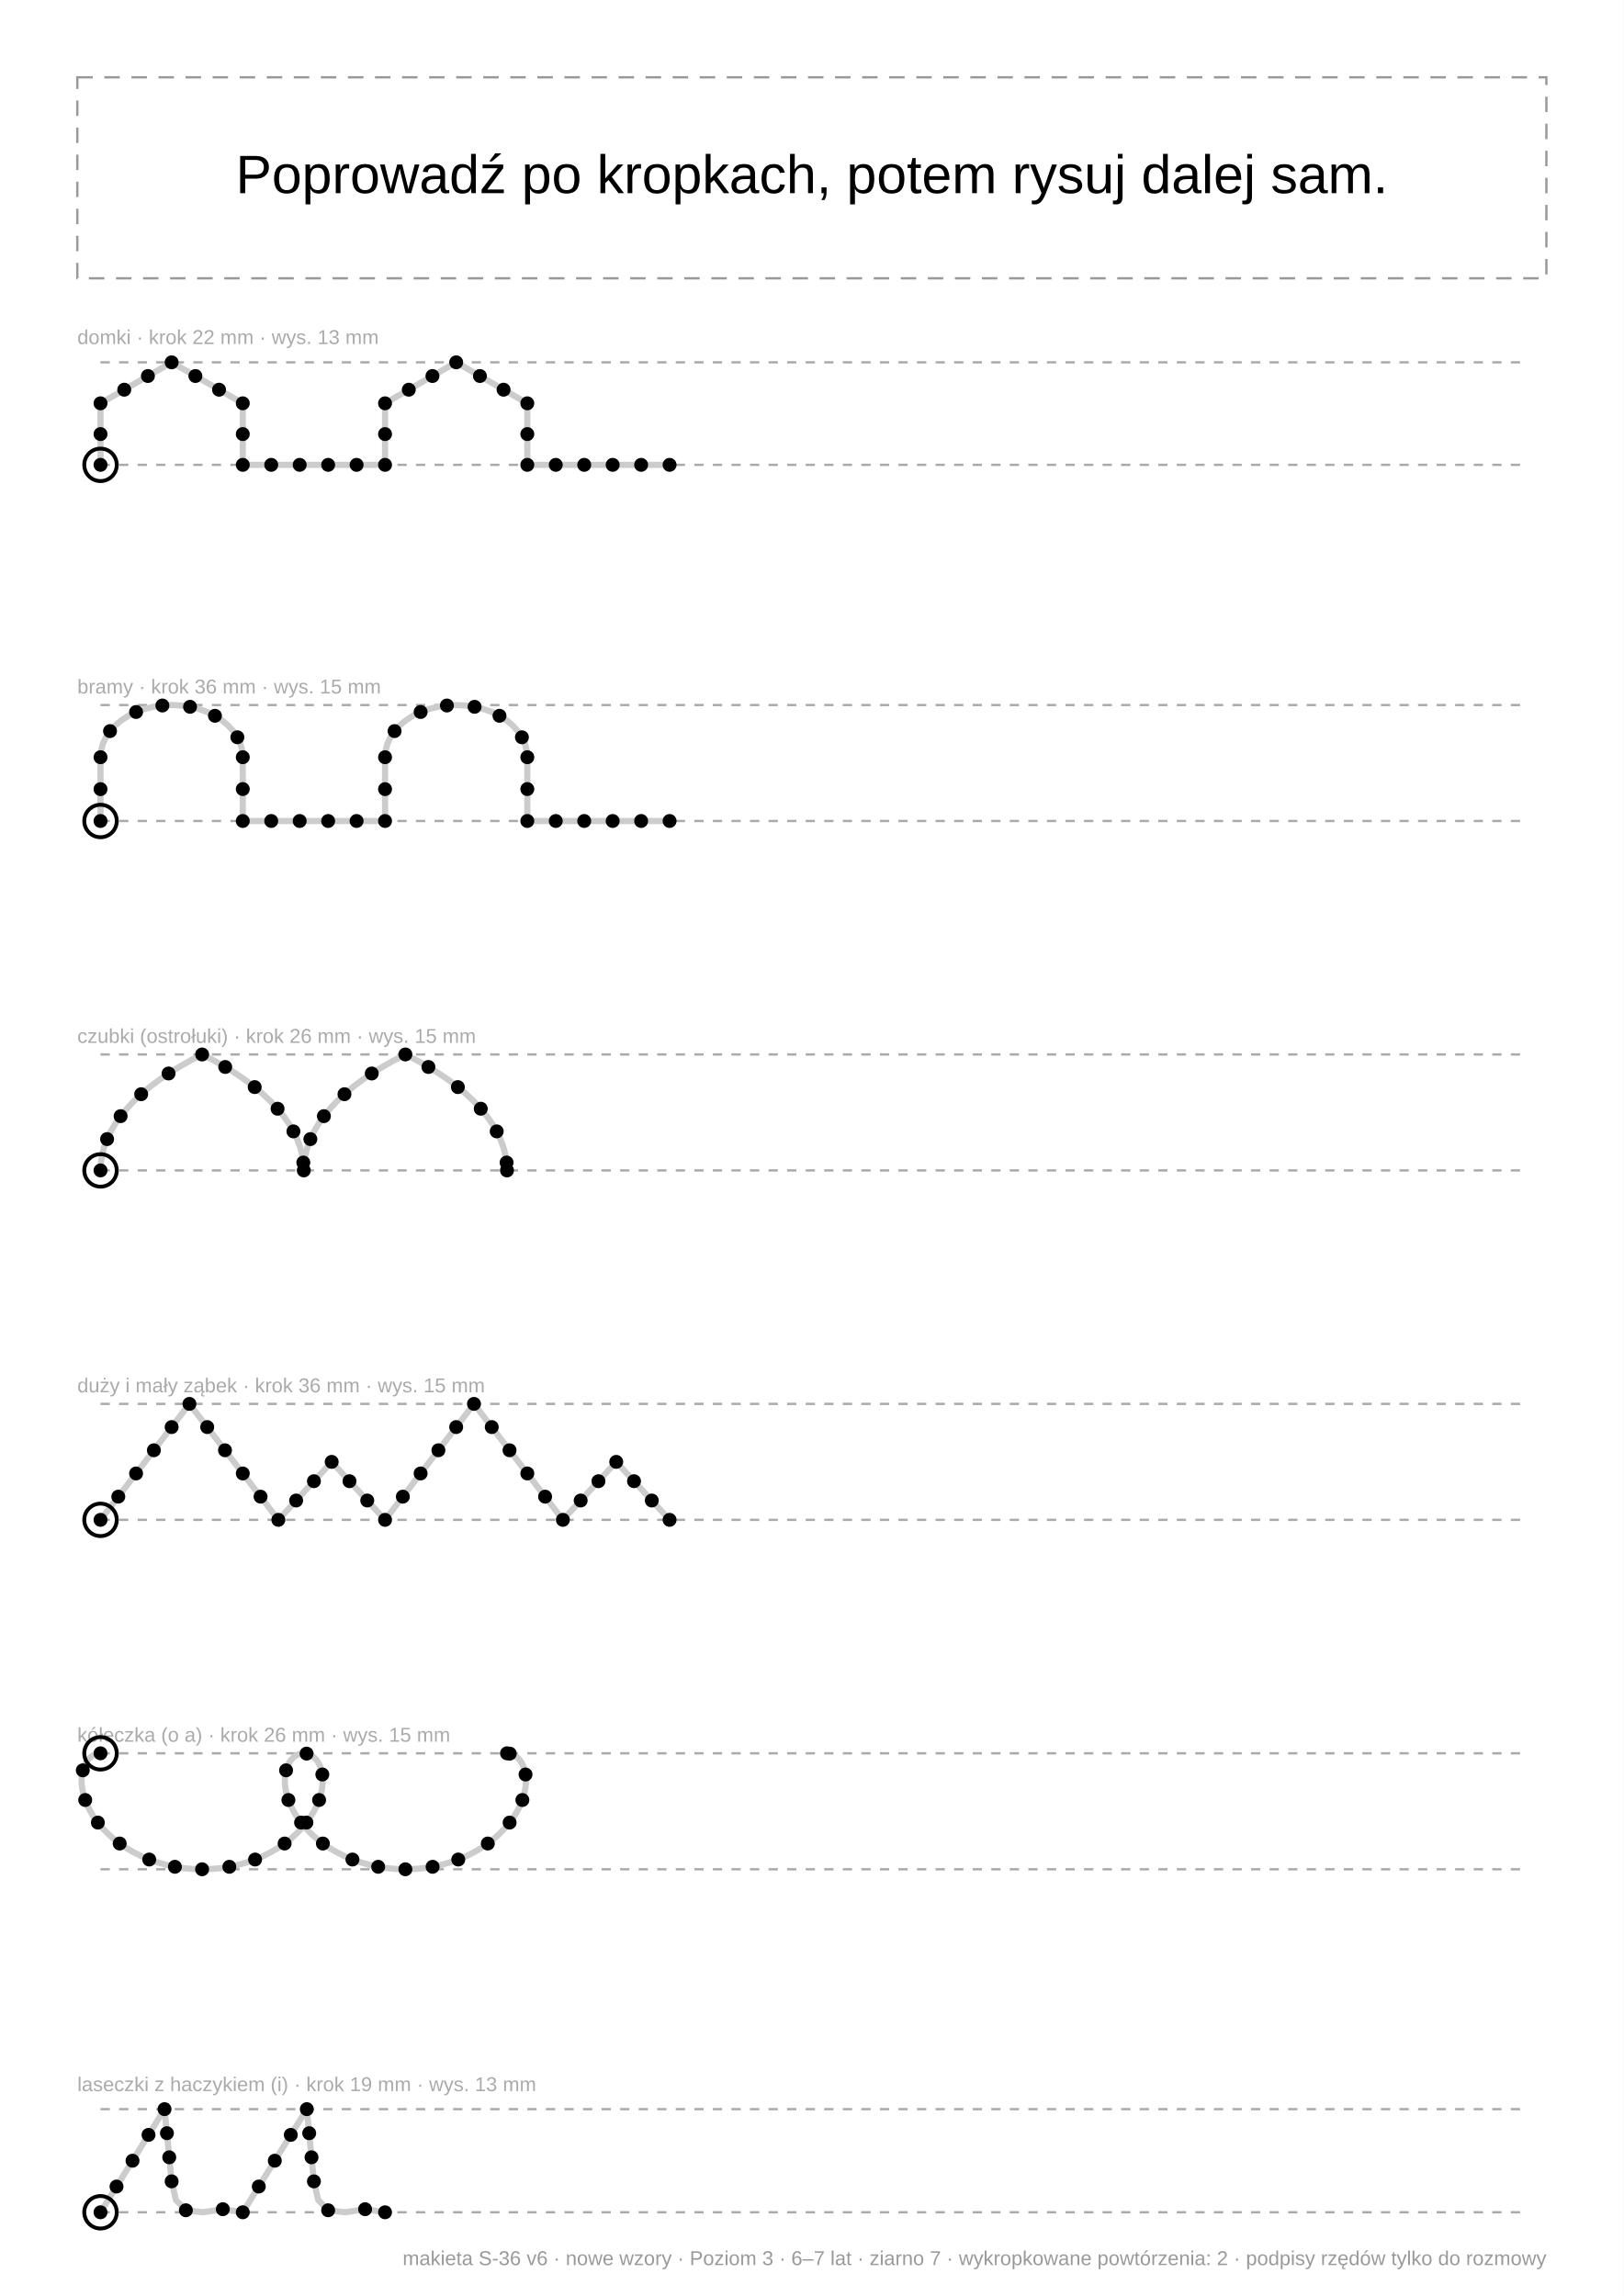
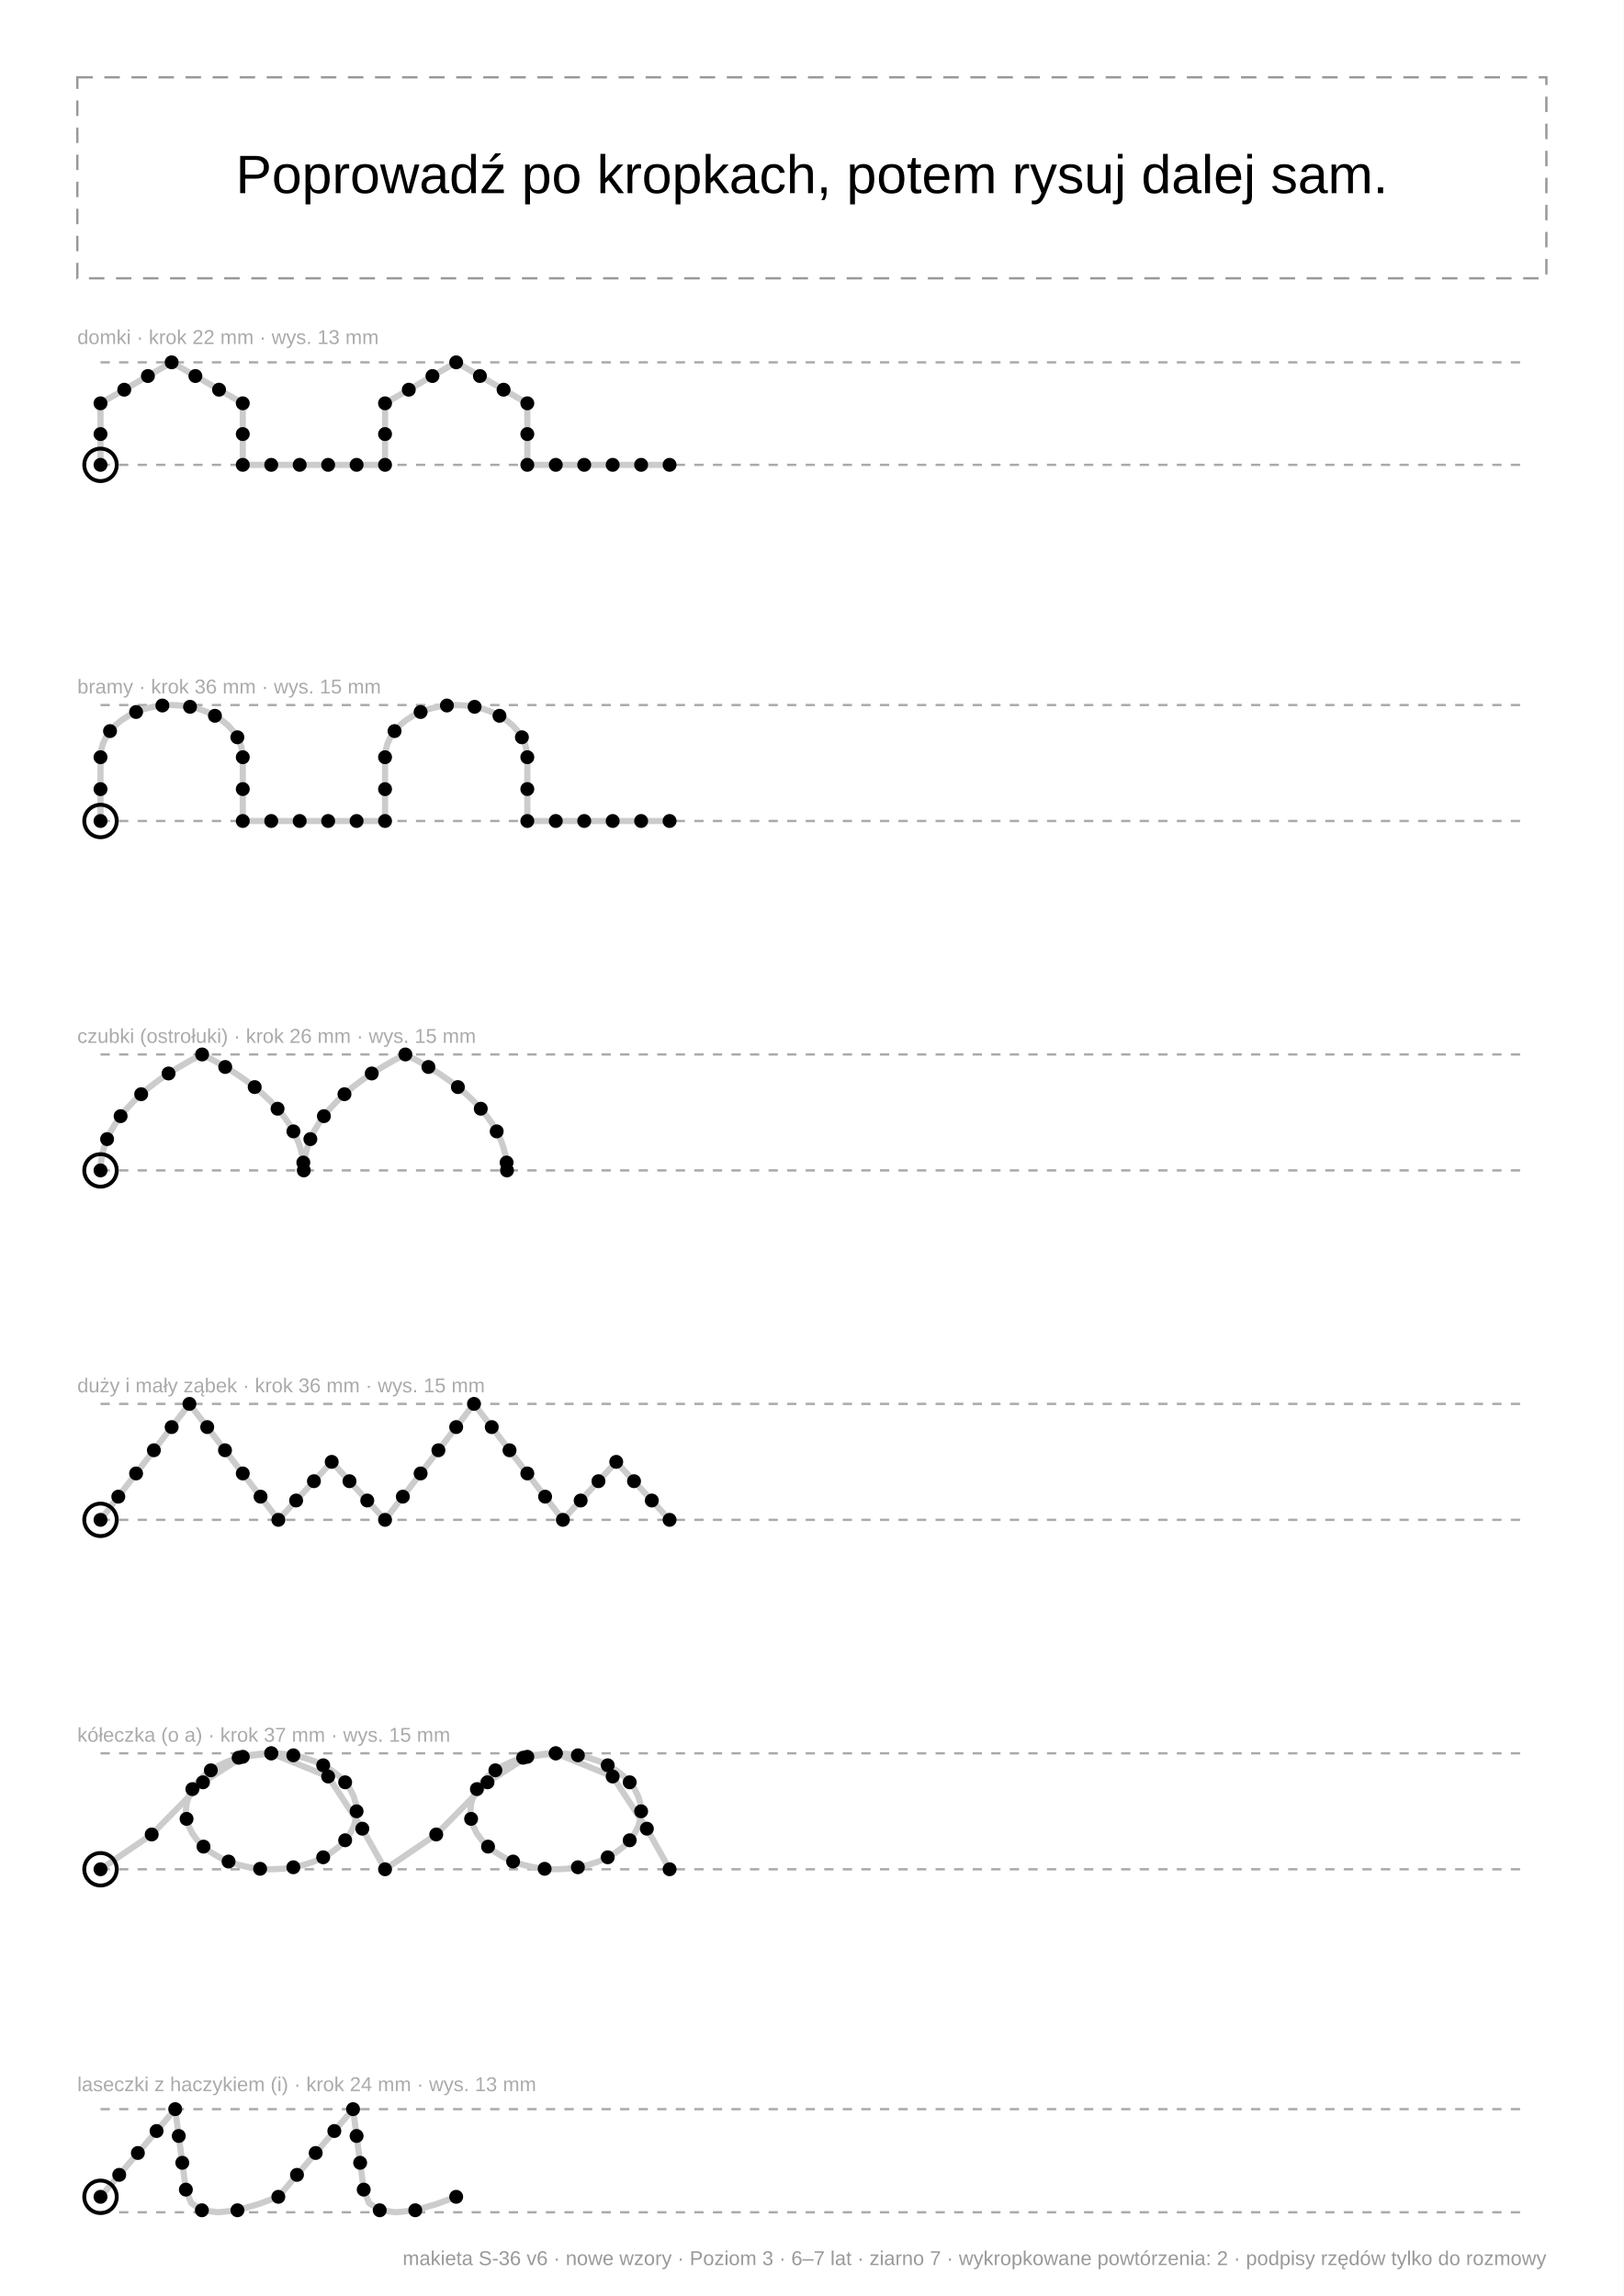
<svg xmlns="http://www.w3.org/2000/svg" viewBox="0 0 210 297">
  <rect width="210" height="297" fill="#fff" />
  <rect x="10" y="10" width="190" height="26" fill="none" stroke="#999" stroke-width="0.3" stroke-dasharray="2 1.5" />
  <text x="105" y="23" text-anchor="middle" dominant-baseline="middle" font-family="Arial, Helvetica, sans-serif" font-size="7" fill="#000">Poprowadź po kropkach, potem rysuj dalej sam.</text>
  <text x="200" y="293" text-anchor="end" font-family="Arial, Helvetica, sans-serif" font-size="2.6" fill="#999">makieta S-36 v6 · nowe wzory · Poziom 3 · 6–7 lat · ziarno 7 · wykropkowane powtórzenia: 2 · podpisy rzędów tylko do rozmowy</text>
  <text x="10" y="44.50" font-family="Arial, Helvetica, sans-serif" font-size="2.6" fill="#aaa">domki · krok 22 mm · wys. 13 mm</text>
  <g transform="translate(13 53.50)">
    <line x1="0" y1="-6.63" x2="184" y2="-6.63" stroke="#aaa" stroke-width="0.3" stroke-dasharray="1.2 1.2" />
    <line x1="0" y1="6.63" x2="184" y2="6.63" stroke="#aaa" stroke-width="0.3" stroke-dasharray="1.2 1.2" />
    <path d="M0.00 6.63 L0.00 -1.33 L9.20 -6.63 L18.40 -1.33 L18.40 6.63 L36.80 6.63 L36.80 -1.33 L46.00 -6.63 L55.20 -1.33 L55.20 6.63 L73.60 6.63" fill="none" stroke="#ccc" stroke-width="0.8" stroke-linecap="round" stroke-linejoin="round" />
    <circle cx="0.00" cy="6.63" r="0.9" fill="#000" />
    <circle cx="0.00" cy="2.65" r="0.9" fill="#000" />
    <circle cx="0.00" cy="-1.33" r="0.9" fill="#000" />
    <circle cx="3.07" cy="-3.09" r="0.9" fill="#000" />
    <circle cx="6.13" cy="-4.86" r="0.9" fill="#000" />
    <circle cx="9.20" cy="-6.63" r="0.9" fill="#000" />
    <circle cx="12.27" cy="-4.86" r="0.9" fill="#000" />
    <circle cx="15.33" cy="-3.09" r="0.9" fill="#000" />
    <circle cx="18.40" cy="-1.33" r="0.9" fill="#000" />
    <circle cx="18.40" cy="2.65" r="0.9" fill="#000" />
    <circle cx="18.40" cy="6.63" r="0.9" fill="#000" />
    <circle cx="22.08" cy="6.63" r="0.9" fill="#000" />
    <circle cx="25.76" cy="6.63" r="0.9" fill="#000" />
    <circle cx="29.44" cy="6.63" r="0.9" fill="#000" />
    <circle cx="33.12" cy="6.63" r="0.9" fill="#000" />
    <circle cx="36.80" cy="6.63" r="0.9" fill="#000" />
    <circle cx="36.80" cy="2.65" r="0.9" fill="#000" />
    <circle cx="36.80" cy="-1.33" r="0.9" fill="#000" />
    <circle cx="39.87" cy="-3.09" r="0.9" fill="#000" />
    <circle cx="42.93" cy="-4.86" r="0.9" fill="#000" />
    <circle cx="46.00" cy="-6.63" r="0.9" fill="#000" />
    <circle cx="49.07" cy="-4.86" r="0.9" fill="#000" />
    <circle cx="52.13" cy="-3.09" r="0.9" fill="#000" />
    <circle cx="55.20" cy="-1.33" r="0.9" fill="#000" />
    <circle cx="55.20" cy="2.65" r="0.9" fill="#000" />
    <circle cx="55.20" cy="6.63" r="0.9" fill="#000" />
    <circle cx="58.88" cy="6.63" r="0.9" fill="#000" />
    <circle cx="62.56" cy="6.63" r="0.9" fill="#000" />
    <circle cx="66.24" cy="6.63" r="0.9" fill="#000" />
    <circle cx="69.92" cy="6.63" r="0.9" fill="#000" />
    <circle cx="73.60" cy="6.63" r="0.9" fill="#000" />
    <circle cx="0.00" cy="6.63" r="2.1" fill="none" stroke="#000" stroke-width="0.5" />
  </g>
  <text x="10" y="89.70" font-family="Arial, Helvetica, sans-serif" font-size="2.6" fill="#aaa">bramy · krok 36 mm · wys. 15 mm</text>
  <g transform="translate(13 98.70)">
    <line x1="0" y1="-7.50" x2="184" y2="-7.50" stroke="#aaa" stroke-width="0.3" stroke-dasharray="1.2 1.2" />
    <line x1="0" y1="7.50" x2="184" y2="7.50" stroke="#aaa" stroke-width="0.3" stroke-dasharray="1.2 1.2" />
    <path d="M0.00 7.50 L0.00 -0.75 L0.08 -1.63 L0.31 -2.50 L0.70 -3.33 L1.23 -4.13 L1.90 -4.86 L2.69 -5.52 L3.60 -6.11 L4.60 -6.60 L5.68 -6.99 L6.82 -7.27 L8.00 -7.44 L9.20 -7.50 L10.40 -7.44 L11.58 -7.27 L12.72 -6.99 L13.80 -6.60 L14.80 -6.11 L15.71 -5.52 L16.50 -4.86 L17.17 -4.12 L17.70 -3.33 L18.09 -2.50 L18.32 -1.63 L18.40 -0.75 L18.40 7.50 L36.80 7.50 L36.80 -0.75 L36.88 -1.63 L37.11 -2.50 L37.50 -3.33 L38.03 -4.13 L38.70 -4.86 L39.49 -5.52 L40.40 -6.11 L41.40 -6.60 L42.48 -6.99 L43.62 -7.27 L44.80 -7.44 L46.00 -7.50 L47.20 -7.44 L48.38 -7.27 L49.52 -6.99 L50.60 -6.60 L51.60 -6.11 L52.51 -5.52 L53.30 -4.86 L53.97 -4.12 L54.50 -3.33 L54.89 -2.50 L55.12 -1.63 L55.20 -0.75 L55.20 7.50 L73.60 7.50" fill="none" stroke="#ccc" stroke-width="0.8" stroke-linecap="round" stroke-linejoin="round" />
    <circle cx="0.00" cy="7.50" r="0.9" fill="#000" />
    <circle cx="0.00" cy="3.38" r="0.9" fill="#000" />
    <circle cx="0.00" cy="-0.75" r="0.9" fill="#000" />
    <circle cx="1.23" cy="-4.13" r="0.9" fill="#000" />
    <circle cx="4.60" cy="-6.60" r="0.9" fill="#000" />
    <circle cx="8.00" cy="-7.44" r="0.9" fill="#000" />
    <circle cx="11.58" cy="-7.27" r="0.9" fill="#000" />
    <circle cx="14.80" cy="-6.11" r="0.9" fill="#000" />
    <circle cx="17.70" cy="-3.33" r="0.9" fill="#000" />
    <circle cx="18.40" cy="-0.75" r="0.9" fill="#000" />
    <circle cx="18.40" cy="3.37" r="0.9" fill="#000" />
    <circle cx="18.40" cy="7.50" r="0.9" fill="#000" />
    <circle cx="22.08" cy="7.50" r="0.9" fill="#000" />
    <circle cx="25.76" cy="7.50" r="0.9" fill="#000" />
    <circle cx="29.44" cy="7.50" r="0.9" fill="#000" />
    <circle cx="33.12" cy="7.50" r="0.9" fill="#000" />
    <circle cx="36.80" cy="7.50" r="0.9" fill="#000" />
    <circle cx="36.80" cy="3.38" r="0.9" fill="#000" />
    <circle cx="36.80" cy="-0.75" r="0.9" fill="#000" />
    <circle cx="38.03" cy="-4.13" r="0.9" fill="#000" />
    <circle cx="41.40" cy="-6.60" r="0.9" fill="#000" />
    <circle cx="44.80" cy="-7.44" r="0.9" fill="#000" />
    <circle cx="48.38" cy="-7.27" r="0.9" fill="#000" />
    <circle cx="51.60" cy="-6.11" r="0.9" fill="#000" />
    <circle cx="54.50" cy="-3.33" r="0.9" fill="#000" />
    <circle cx="55.20" cy="-0.75" r="0.9" fill="#000" />
    <circle cx="55.20" cy="3.37" r="0.9" fill="#000" />
    <circle cx="55.20" cy="7.50" r="0.9" fill="#000" />
    <circle cx="58.88" cy="7.50" r="0.9" fill="#000" />
    <circle cx="62.56" cy="7.50" r="0.9" fill="#000" />
    <circle cx="66.24" cy="7.50" r="0.9" fill="#000" />
    <circle cx="69.92" cy="7.50" r="0.9" fill="#000" />
    <circle cx="73.60" cy="7.50" r="0.9" fill="#000" />
    <circle cx="0.00" cy="7.50" r="2.1" fill="none" stroke="#000" stroke-width="0.5" />
  </g>
  <text x="10" y="134.90" font-family="Arial, Helvetica, sans-serif" font-size="2.6" fill="#aaa">czubki (ostrołuki) · krok 26 mm · wys. 15 mm</text>
  <g transform="translate(13 143.90)">
    <line x1="0" y1="-7.50" x2="184" y2="-7.50" stroke="#aaa" stroke-width="0.3" stroke-dasharray="1.2 1.2" />
    <line x1="0" y1="7.50" x2="184" y2="7.50" stroke="#aaa" stroke-width="0.3" stroke-dasharray="1.2 1.2" />
    <path d="M0.00 7.50 L0.05 6.48 L0.21 5.47 L0.48 4.45 L0.85 3.45 L1.33 2.45 L1.91 1.46 L2.60 0.48 L3.39 -0.48 L4.28 -1.43 L5.26 -2.36 L6.35 -3.28 L7.53 -4.17 L8.80 -5.04 L10.16 -5.88 L11.61 -6.71 L13.14 -7.50 L14.68 -6.71 L16.13 -5.88 L17.49 -5.04 L18.76 -4.17 L19.94 -3.28 L21.02 -2.36 L22.01 -1.43 L22.90 -0.48 L23.69 0.48 L24.37 1.46 L24.95 2.45 L25.43 3.45 L25.81 4.45 L26.07 5.47 L26.23 6.48 L26.29 7.50 L26.34 6.48 L26.50 5.47 L26.77 4.45 L27.14 3.45 L27.62 2.45 L28.20 1.46 L28.89 0.48 L29.67 -0.48 L30.56 -1.43 L31.55 -2.36 L32.63 -3.28 L33.81 -4.17 L35.08 -5.04 L36.45 -5.88 L37.89 -6.71 L39.43 -7.50 L40.96 -6.71 L42.41 -5.88 L43.77 -5.04 L45.05 -4.17 L46.22 -3.28 L47.31 -2.36 L48.30 -1.43 L49.18 -0.48 L49.97 0.48 L50.66 1.46 L51.24 2.45 L51.72 3.45 L52.09 4.45 L52.36 5.47 L52.52 6.48 L52.57 7.50" fill="none" stroke="#ccc" stroke-width="0.8" stroke-linecap="round" stroke-linejoin="round" />
    <circle cx="0.00" cy="7.50" r="0.9" fill="#000" />
    <circle cx="0.85" cy="3.45" r="0.9" fill="#000" />
    <circle cx="2.60" cy="0.48" r="0.9" fill="#000" />
    <circle cx="5.26" cy="-2.36" r="0.9" fill="#000" />
    <circle cx="8.80" cy="-5.04" r="0.9" fill="#000" />
    <circle cx="13.14" cy="-7.50" r="0.9" fill="#000" />
    <circle cx="16.13" cy="-5.88" r="0.9" fill="#000" />
    <circle cx="19.94" cy="-3.28" r="0.9" fill="#000" />
    <circle cx="22.90" cy="-0.48" r="0.9" fill="#000" />
    <circle cx="24.95" cy="2.45" r="0.9" fill="#000" />
    <circle cx="26.23" cy="6.48" r="0.9" fill="#000" />
    <circle cx="26.29" cy="7.50" r="0.9" fill="#000" />
    <circle cx="27.14" cy="3.45" r="0.9" fill="#000" />
    <circle cx="28.89" cy="0.48" r="0.9" fill="#000" />
    <circle cx="31.55" cy="-2.36" r="0.9" fill="#000" />
    <circle cx="35.08" cy="-5.04" r="0.9" fill="#000" />
    <circle cx="39.43" cy="-7.50" r="0.9" fill="#000" />
    <circle cx="42.41" cy="-5.88" r="0.9" fill="#000" />
    <circle cx="46.22" cy="-3.28" r="0.9" fill="#000" />
    <circle cx="49.18" cy="-0.48" r="0.9" fill="#000" />
    <circle cx="51.24" cy="2.45" r="0.9" fill="#000" />
    <circle cx="52.52" cy="6.48" r="0.9" fill="#000" />
    <circle cx="52.57" cy="7.50" r="0.9" fill="#000" />
    <circle cx="0.00" cy="7.50" r="2.1" fill="none" stroke="#000" stroke-width="0.5" />
  </g>
  <text x="10" y="180.10" font-family="Arial, Helvetica, sans-serif" font-size="2.6" fill="#aaa">duży i mały ząbek · krok 36 mm · wys. 15 mm</text>
  <g transform="translate(13 189.10)">
    <line x1="0" y1="-7.50" x2="184" y2="-7.50" stroke="#aaa" stroke-width="0.3" stroke-dasharray="1.2 1.2" />
    <line x1="0" y1="7.50" x2="184" y2="7.50" stroke="#aaa" stroke-width="0.3" stroke-dasharray="1.2 1.2" />
    <path d="M0.00 7.50 L11.50 -7.50 L23.00 7.50 L29.90 0.00 L36.80 7.50 L48.30 -7.50 L59.80 7.50 L66.70 0.00 L73.60 7.50" fill="none" stroke="#ccc" stroke-width="0.8" stroke-linecap="round" stroke-linejoin="round" />
    <circle cx="0.00" cy="7.50" r="0.9" fill="#000" />
    <circle cx="2.30" cy="4.50" r="0.9" fill="#000" />
    <circle cx="4.60" cy="1.50" r="0.9" fill="#000" />
    <circle cx="6.90" cy="-1.50" r="0.9" fill="#000" />
    <circle cx="9.20" cy="-4.50" r="0.9" fill="#000" />
    <circle cx="11.50" cy="-7.50" r="0.9" fill="#000" />
    <circle cx="13.80" cy="-4.50" r="0.9" fill="#000" />
    <circle cx="16.10" cy="-1.50" r="0.9" fill="#000" />
    <circle cx="18.40" cy="1.50" r="0.9" fill="#000" />
    <circle cx="20.70" cy="4.50" r="0.9" fill="#000" />
    <circle cx="23.00" cy="7.50" r="0.9" fill="#000" />
    <circle cx="25.30" cy="5.00" r="0.9" fill="#000" />
    <circle cx="27.60" cy="2.50" r="0.9" fill="#000" />
    <circle cx="29.90" cy="0.00" r="0.9" fill="#000" />
    <circle cx="32.20" cy="2.50" r="0.9" fill="#000" />
    <circle cx="34.50" cy="5.00" r="0.9" fill="#000" />
    <circle cx="36.80" cy="7.50" r="0.9" fill="#000" />
    <circle cx="39.10" cy="4.50" r="0.9" fill="#000" />
    <circle cx="41.40" cy="1.50" r="0.9" fill="#000" />
    <circle cx="43.70" cy="-1.50" r="0.9" fill="#000" />
    <circle cx="46.00" cy="-4.50" r="0.9" fill="#000" />
    <circle cx="48.30" cy="-7.50" r="0.9" fill="#000" />
    <circle cx="50.60" cy="-4.50" r="0.9" fill="#000" />
    <circle cx="52.90" cy="-1.50" r="0.9" fill="#000" />
    <circle cx="55.20" cy="1.50" r="0.9" fill="#000" />
    <circle cx="57.50" cy="4.50" r="0.9" fill="#000" />
    <circle cx="59.80" cy="7.50" r="0.9" fill="#000" />
    <circle cx="62.10" cy="5.00" r="0.9" fill="#000" />
    <circle cx="64.40" cy="2.50" r="0.9" fill="#000" />
    <circle cx="66.70" cy="0.00" r="0.9" fill="#000" />
    <circle cx="69.00" cy="2.50" r="0.9" fill="#000" />
    <circle cx="71.30" cy="5.00" r="0.9" fill="#000" />
    <circle cx="73.60" cy="7.50" r="0.9" fill="#000" />
    <circle cx="0.00" cy="7.50" r="2.1" fill="none" stroke="#000" stroke-width="0.5" />
  </g>
-   <text x="10" y="225.30" font-family="Arial, Helvetica, sans-serif" font-size="2.6" fill="#aaa">kółeczka (o a) · krok 26 mm · wys. 15 mm</text>
+   <text x="10" y="225.30" font-family="Arial, Helvetica, sans-serif" font-size="2.6" fill="#aaa">kółeczka (o a) · krok 37 mm · wys. 15 mm</text>
  <g transform="translate(13 234.30)">
    <line x1="0" y1="-7.50" x2="184" y2="-7.50" stroke="#aaa" stroke-width="0.3" stroke-dasharray="1.2 1.2" />
    <line x1="0" y1="7.50" x2="184" y2="7.50" stroke="#aaa" stroke-width="0.3" stroke-dasharray="1.2 1.2" />
-     <path d="M0.00 -7.50 L-0.36 -7.46 L-0.72 -7.36 L-1.06 -7.18 L-1.37 -6.93 L-1.66 -6.61 L-1.92 -6.24 L-2.13 -5.80 L-2.29 -5.30 L-2.40 -4.76 L-2.45 -4.17 L-2.44 -3.54 L-2.36 -2.87 L-2.21 -2.18 L-1.98 -1.46 L-1.69 -0.74 L-1.31 0.00 L-0.87 0.74 L-0.34 1.46 L0.26 2.18 L0.93 2.87 L1.67 3.54 L2.48 4.17 L3.35 4.76 L4.28 5.30 L5.27 5.80 L6.30 6.24 L7.37 6.61 L8.48 6.93 L9.62 7.18 L10.78 7.36 L11.96 7.46 L13.14 7.50 L14.33 7.46 L15.50 7.36 L16.66 7.18 L17.80 6.93 L18.91 6.61 L19.99 6.24 L21.02 5.80 L22.00 5.30 L22.94 4.76 L23.81 4.17 L24.62 3.54 L25.36 2.87 L26.03 2.18 L26.63 1.46 L27.15 0.74 L27.60 0.00 L27.97 -0.74 L28.27 -1.46 L28.49 -2.18 L28.64 -2.87 L28.72 -3.54 L28.74 -4.17 L28.69 -4.76 L28.58 -5.30 L28.41 -5.80 L28.20 -6.24 L27.95 -6.61 L27.66 -6.93 L27.34 -7.18 L27.00 -7.36 L26.65 -7.46 L26.29 -7.50 L25.92 -7.46 L25.57 -7.36 L25.23 -7.18 L24.91 -6.93 L24.62 -6.61 L24.37 -6.24 L24.16 -5.80 L24.00 -5.30 L23.89 -4.76 L23.84 -4.17 L23.85 -3.54 L23.93 -2.87 L24.08 -2.18 L24.30 -1.46 L24.60 -0.74 L24.97 0.00 L25.42 0.74 L25.94 1.46 L26.54 2.18 L27.21 2.87 L27.96 3.54 L28.76 4.17 L29.64 4.76 L30.57 5.30 L31.55 5.80 L32.58 6.24 L33.66 6.61 L34.77 6.93 L35.91 7.18 L37.07 7.36 L38.24 7.46 L39.43 7.50 L40.61 7.46 L41.79 7.36 L42.95 7.18 L44.09 6.93 L45.20 6.61 L46.27 6.24 L47.31 5.80 L48.29 5.30 L49.22 4.76 L50.09 4.17 L50.90 3.54 L51.64 2.87 L52.31 2.18 L52.91 1.46 L53.44 0.74 L53.89 0.00 L54.26 -0.74 L54.56 -1.46 L54.78 -2.18 L54.93 -2.87 L55.01 -3.54 L55.02 -4.17 L54.97 -4.76 L54.86 -5.30 L54.70 -5.80 L54.49 -6.24 L54.24 -6.61 L53.95 -6.93 L53.63 -7.18 L53.29 -7.36 L52.93 -7.46 L52.57 -7.50" fill="none" stroke="#ccc" stroke-width="0.8" stroke-linecap="round" stroke-linejoin="round" />
-     <circle cx="0.00" cy="-7.50" r="0.9" fill="#000" />
-     <circle cx="-2.29" cy="-5.30" r="0.9" fill="#000" />
-     <circle cx="-1.98" cy="-1.46" r="0.9" fill="#000" />
-     <circle cx="-0.34" cy="1.46" r="0.9" fill="#000" />
-     <circle cx="2.48" cy="4.17" r="0.9" fill="#000" />
-     <circle cx="6.30" cy="6.24" r="0.9" fill="#000" />
-     <circle cx="9.62" cy="7.18" r="0.9" fill="#000" />
-     <circle cx="13.14" cy="7.50" r="0.9" fill="#000" />
-     <circle cx="16.66" cy="7.18" r="0.9" fill="#000" />
-     <circle cx="19.99" cy="6.24" r="0.9" fill="#000" />
-     <circle cx="23.81" cy="4.17" r="0.9" fill="#000" />
-     <circle cx="26.63" cy="1.46" r="0.9" fill="#000" />
-     <circle cx="28.27" cy="-1.46" r="0.9" fill="#000" />
-     <circle cx="28.69" cy="-4.76" r="0.9" fill="#000" />
-     <circle cx="26.65" cy="-7.46" r="0.9" fill="#000" />
-     <circle cx="24.00" cy="-5.30" r="0.9" fill="#000" />
-     <circle cx="24.30" cy="-1.46" r="0.9" fill="#000" />
-     <circle cx="25.94" cy="1.46" r="0.9" fill="#000" />
-     <circle cx="28.76" cy="4.17" r="0.9" fill="#000" />
-     <circle cx="32.58" cy="6.24" r="0.9" fill="#000" />
-     <circle cx="35.91" cy="7.18" r="0.9" fill="#000" />
-     <circle cx="39.43" cy="7.50" r="0.9" fill="#000" />
-     <circle cx="42.95" cy="7.18" r="0.9" fill="#000" />
-     <circle cx="46.27" cy="6.24" r="0.9" fill="#000" />
-     <circle cx="50.09" cy="4.17" r="0.9" fill="#000" />
-     <circle cx="52.91" cy="1.46" r="0.9" fill="#000" />
-     <circle cx="54.56" cy="-1.46" r="0.9" fill="#000" />
-     <circle cx="54.97" cy="-4.76" r="0.9" fill="#000" />
-     <circle cx="52.93" cy="-7.46" r="0.9" fill="#000" />
-     <circle cx="52.57" cy="-7.50" r="0.9" fill="#000" />
-     <circle cx="0.00" cy="-7.50" r="2.1" fill="none" stroke="#000" stroke-width="0.5" />
-   </g>
-   <text x="10" y="270.50" font-family="Arial, Helvetica, sans-serif" font-size="2.6" fill="#aaa">laseczki z haczykiem (i) · krok 19 mm · wys. 13 mm</text>
+     <path d="M0.00 7.50 L6.62 3.00 L13.25 -3.75 L18.40 -7.05 L22.08 -7.50 L20.64 -7.44 L19.22 -7.24 L17.86 -6.93 L16.56 -6.50 L15.36 -5.95 L14.27 -5.30 L13.32 -4.57 L12.52 -3.75 L11.88 -2.87 L11.42 -1.94 L11.13 -0.98 L11.04 -0.00 L11.13 0.98 L11.42 1.94 L11.88 2.87 L12.52 3.75 L13.32 4.57 L14.27 5.30 L15.36 5.95 L16.56 6.50 L17.86 6.93 L19.22 7.24 L20.64 7.44 L22.08 7.50 L23.52 7.44 L24.94 7.24 L26.30 6.93 L27.60 6.50 L28.80 5.95 L29.89 5.30 L30.84 4.57 L31.64 3.75 L32.28 2.87 L32.74 1.94 L33.03 0.98 L33.12 0.00 L33.03 -0.98 L32.74 -1.94 L32.28 -2.87 L31.64 -3.75 L30.84 -4.57 L29.89 -5.30 L28.80 -5.95 L27.60 -6.50 L26.30 -6.93 L24.94 -7.24 L23.52 -7.44 L22.08 -7.50 L29.44 -4.50 L33.86 2.25 L36.80 7.50 L43.42 3.00 L50.05 -3.75 L55.20 -7.05 L58.88 -7.50 L57.44 -7.44 L56.02 -7.24 L54.66 -6.93 L53.36 -6.50 L52.16 -5.95 L51.07 -5.30 L50.12 -4.57 L49.32 -3.75 L48.68 -2.87 L48.22 -1.94 L47.93 -0.98 L47.84 -0.00 L47.93 0.98 L48.22 1.94 L48.68 2.87 L49.32 3.75 L50.12 4.57 L51.07 5.30 L52.16 5.95 L53.36 6.50 L54.66 6.93 L56.02 7.24 L57.44 7.44 L58.88 7.50 L60.32 7.44 L61.74 7.24 L63.10 6.93 L64.40 6.50 L65.60 5.95 L66.69 5.30 L67.64 4.57 L68.44 3.75 L69.08 2.87 L69.54 1.94 L69.83 0.98 L69.92 0.00 L69.83 -0.98 L69.54 -1.94 L69.08 -2.87 L68.44 -3.75 L67.64 -4.57 L66.69 -5.30 L65.60 -5.95 L64.40 -6.50 L63.10 -6.93 L61.74 -7.24 L60.32 -7.44 L58.88 -7.50 L66.24 -4.50 L70.66 2.25 L73.60 7.50" fill="none" stroke="#ccc" stroke-width="0.8" stroke-linecap="round" stroke-linejoin="round" />
+     <circle cx="0.00" cy="7.50" r="0.9" fill="#000" />
+     <circle cx="6.62" cy="3.00" r="0.9" fill="#000" />
+     <circle cx="13.25" cy="-3.75" r="0.9" fill="#000" />
+     <circle cx="18.40" cy="-7.05" r="0.9" fill="#000" />
+     <circle cx="22.08" cy="-7.50" r="0.9" fill="#000" />
+     <circle cx="17.86" cy="-6.93" r="0.9" fill="#000" />
+     <circle cx="14.27" cy="-5.30" r="0.9" fill="#000" />
+     <circle cx="11.88" cy="-2.87" r="0.9" fill="#000" />
+     <circle cx="11.13" cy="0.98" r="0.9" fill="#000" />
+     <circle cx="13.32" cy="4.57" r="0.9" fill="#000" />
+     <circle cx="16.56" cy="6.50" r="0.9" fill="#000" />
+     <circle cx="20.64" cy="7.44" r="0.9" fill="#000" />
+     <circle cx="24.94" cy="7.24" r="0.9" fill="#000" />
+     <circle cx="28.80" cy="5.95" r="0.9" fill="#000" />
+     <circle cx="31.64" cy="3.75" r="0.9" fill="#000" />
+     <circle cx="33.12" cy="0.00" r="0.9" fill="#000" />
+     <circle cx="31.64" cy="-3.75" r="0.9" fill="#000" />
+     <circle cx="28.80" cy="-5.95" r="0.9" fill="#000" />
+     <circle cx="24.94" cy="-7.24" r="0.9" fill="#000" />
+     <circle cx="22.08" cy="-7.50" r="0.9" fill="#000" />
+     <circle cx="29.44" cy="-4.50" r="0.9" fill="#000" />
+     <circle cx="33.86" cy="2.25" r="0.9" fill="#000" />
+     <circle cx="36.80" cy="7.50" r="0.9" fill="#000" />
+     <circle cx="43.42" cy="3.00" r="0.9" fill="#000" />
+     <circle cx="50.05" cy="-3.75" r="0.9" fill="#000" />
+     <circle cx="55.20" cy="-7.05" r="0.9" fill="#000" />
+     <circle cx="58.88" cy="-7.50" r="0.9" fill="#000" />
+     <circle cx="54.66" cy="-6.93" r="0.9" fill="#000" />
+     <circle cx="51.07" cy="-5.30" r="0.9" fill="#000" />
+     <circle cx="48.68" cy="-2.87" r="0.9" fill="#000" />
+     <circle cx="47.93" cy="0.98" r="0.9" fill="#000" />
+     <circle cx="50.12" cy="4.57" r="0.9" fill="#000" />
+     <circle cx="53.36" cy="6.50" r="0.9" fill="#000" />
+     <circle cx="57.44" cy="7.44" r="0.9" fill="#000" />
+     <circle cx="61.74" cy="7.24" r="0.9" fill="#000" />
+     <circle cx="65.60" cy="5.95" r="0.9" fill="#000" />
+     <circle cx="68.44" cy="3.75" r="0.9" fill="#000" />
+     <circle cx="69.92" cy="0.00" r="0.9" fill="#000" />
+     <circle cx="68.44" cy="-3.75" r="0.9" fill="#000" />
+     <circle cx="65.60" cy="-5.95" r="0.9" fill="#000" />
+     <circle cx="61.74" cy="-7.24" r="0.9" fill="#000" />
+     <circle cx="58.88" cy="-7.50" r="0.9" fill="#000" />
+     <circle cx="66.24" cy="-4.50" r="0.9" fill="#000" />
+     <circle cx="70.66" cy="2.25" r="0.9" fill="#000" />
+     <circle cx="73.60" cy="7.50" r="0.9" fill="#000" />
+     <circle cx="0.00" cy="7.50" r="2.1" fill="none" stroke="#000" stroke-width="0.5" />
+   </g>
+   <text x="10" y="270.50" font-family="Arial, Helvetica, sans-serif" font-size="2.6" fill="#aaa">laseczki z haczykiem (i) · krok 24 mm · wys. 13 mm</text>
  <g transform="translate(13 279.50)">
    <line x1="0" y1="-6.67" x2="184" y2="-6.67" stroke="#aaa" stroke-width="0.3" stroke-dasharray="1.2 1.2" />
    <line x1="0" y1="6.67" x2="184" y2="6.67" stroke="#aaa" stroke-width="0.3" stroke-dasharray="1.2 1.2" />
-     <path d="M0.00 6.67 L8.28 -6.67 L9.20 2.67 L9.75 5.07 L11.04 6.41 L13.25 6.67 L15.82 6.27 L18.40 6.67 L26.68 -6.67 L27.60 2.67 L28.15 5.07 L29.44 6.41 L31.65 6.67 L34.22 6.27 L36.80 6.67" fill="none" stroke="#ccc" stroke-width="0.8" stroke-linecap="round" stroke-linejoin="round" />
-     <circle cx="0.00" cy="6.67" r="0.9" fill="#000" />
-     <circle cx="2.07" cy="3.34" r="0.9" fill="#000" />
-     <circle cx="4.14" cy="0.00" r="0.9" fill="#000" />
-     <circle cx="6.21" cy="-3.34" r="0.9" fill="#000" />
-     <circle cx="8.28" cy="-6.67" r="0.9" fill="#000" />
-     <circle cx="8.59" cy="-3.56" r="0.9" fill="#000" />
-     <circle cx="8.89" cy="-0.44" r="0.9" fill="#000" />
-     <circle cx="9.20" cy="2.67" r="0.9" fill="#000" />
-     <circle cx="11.04" cy="6.41" r="0.9" fill="#000" />
-     <circle cx="15.82" cy="6.27" r="0.9" fill="#000" />
-     <circle cx="18.40" cy="6.67" r="0.9" fill="#000" />
-     <circle cx="20.47" cy="3.34" r="0.9" fill="#000" />
-     <circle cx="22.54" cy="0.00" r="0.9" fill="#000" />
-     <circle cx="24.61" cy="-3.34" r="0.9" fill="#000" />
-     <circle cx="26.68" cy="-6.67" r="0.9" fill="#000" />
-     <circle cx="26.99" cy="-3.56" r="0.9" fill="#000" />
-     <circle cx="27.29" cy="-0.44" r="0.9" fill="#000" />
-     <circle cx="27.60" cy="2.67" r="0.9" fill="#000" />
-     <circle cx="29.44" cy="6.41" r="0.9" fill="#000" />
-     <circle cx="34.22" cy="6.27" r="0.9" fill="#000" />
-     <circle cx="36.80" cy="6.67" r="0.9" fill="#000" />
-     <circle cx="0.00" cy="6.67" r="2.1" fill="none" stroke="#000" stroke-width="0.5" />
+     <path d="M0.00 4.67 L9.66 -6.67 L11.04 3.74 L11.73 5.47 L13.11 6.41 L15.18 6.67 L17.71 6.41 L20.47 5.60 L23.00 4.67 L32.66 -6.67 L34.04 3.74 L34.73 5.47 L36.11 6.41 L38.18 6.67 L40.71 6.41 L43.47 5.60 L46.00 4.67" fill="none" stroke="#ccc" stroke-width="0.8" stroke-linecap="round" stroke-linejoin="round" />
+     <circle cx="0.00" cy="4.67" r="0.9" fill="#000" />
+     <circle cx="2.42" cy="1.83" r="0.9" fill="#000" />
+     <circle cx="4.83" cy="-1.00" r="0.9" fill="#000" />
+     <circle cx="7.25" cy="-3.84" r="0.9" fill="#000" />
+     <circle cx="9.66" cy="-6.67" r="0.9" fill="#000" />
+     <circle cx="10.12" cy="-3.20" r="0.9" fill="#000" />
+     <circle cx="10.58" cy="0.27" r="0.9" fill="#000" />
+     <circle cx="11.04" cy="3.74" r="0.9" fill="#000" />
+     <circle cx="13.11" cy="6.41" r="0.9" fill="#000" />
+     <circle cx="17.71" cy="6.41" r="0.9" fill="#000" />
+     <circle cx="23.00" cy="4.67" r="0.9" fill="#000" />
+     <circle cx="25.41" cy="1.83" r="0.9" fill="#000" />
+     <circle cx="27.83" cy="-1.00" r="0.9" fill="#000" />
+     <circle cx="30.24" cy="-3.84" r="0.9" fill="#000" />
+     <circle cx="32.66" cy="-6.67" r="0.9" fill="#000" />
+     <circle cx="33.12" cy="-3.20" r="0.9" fill="#000" />
+     <circle cx="33.58" cy="0.27" r="0.9" fill="#000" />
+     <circle cx="34.04" cy="3.74" r="0.9" fill="#000" />
+     <circle cx="36.11" cy="6.41" r="0.9" fill="#000" />
+     <circle cx="40.71" cy="6.41" r="0.9" fill="#000" />
+     <circle cx="46.00" cy="4.67" r="0.9" fill="#000" />
+     <circle cx="0.00" cy="4.67" r="2.1" fill="none" stroke="#000" stroke-width="0.5" />
  </g>
</svg>
